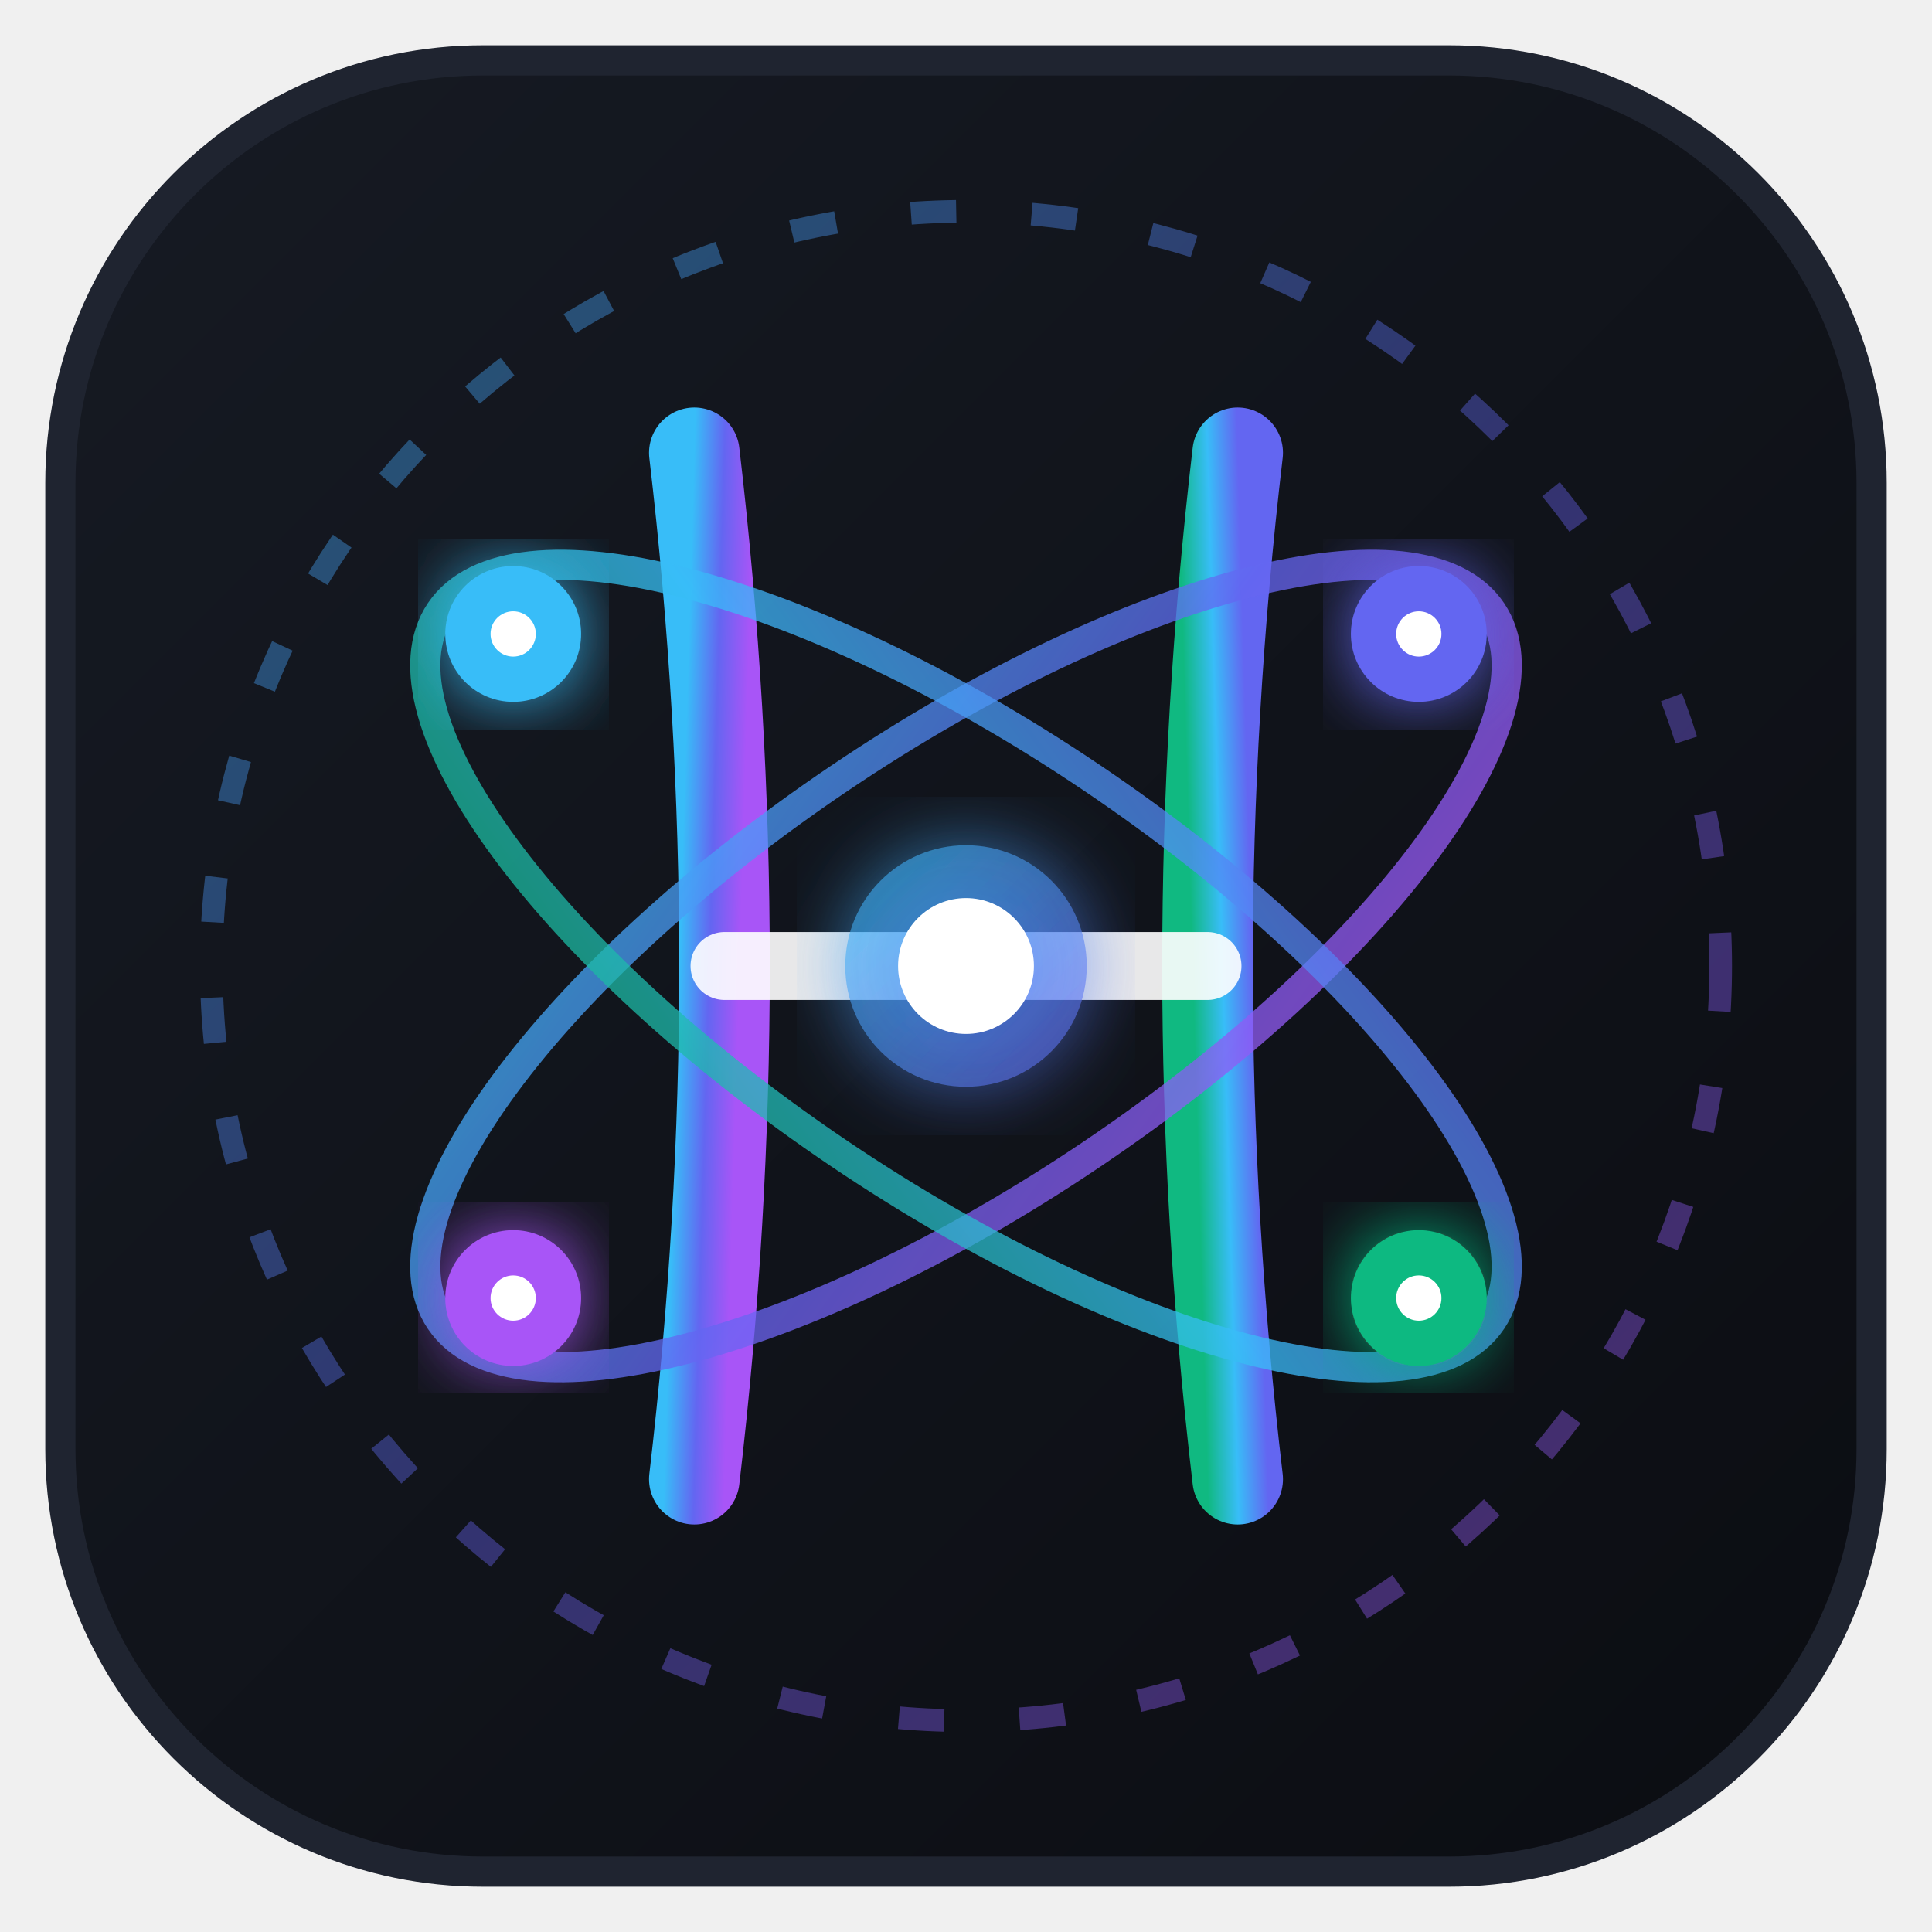
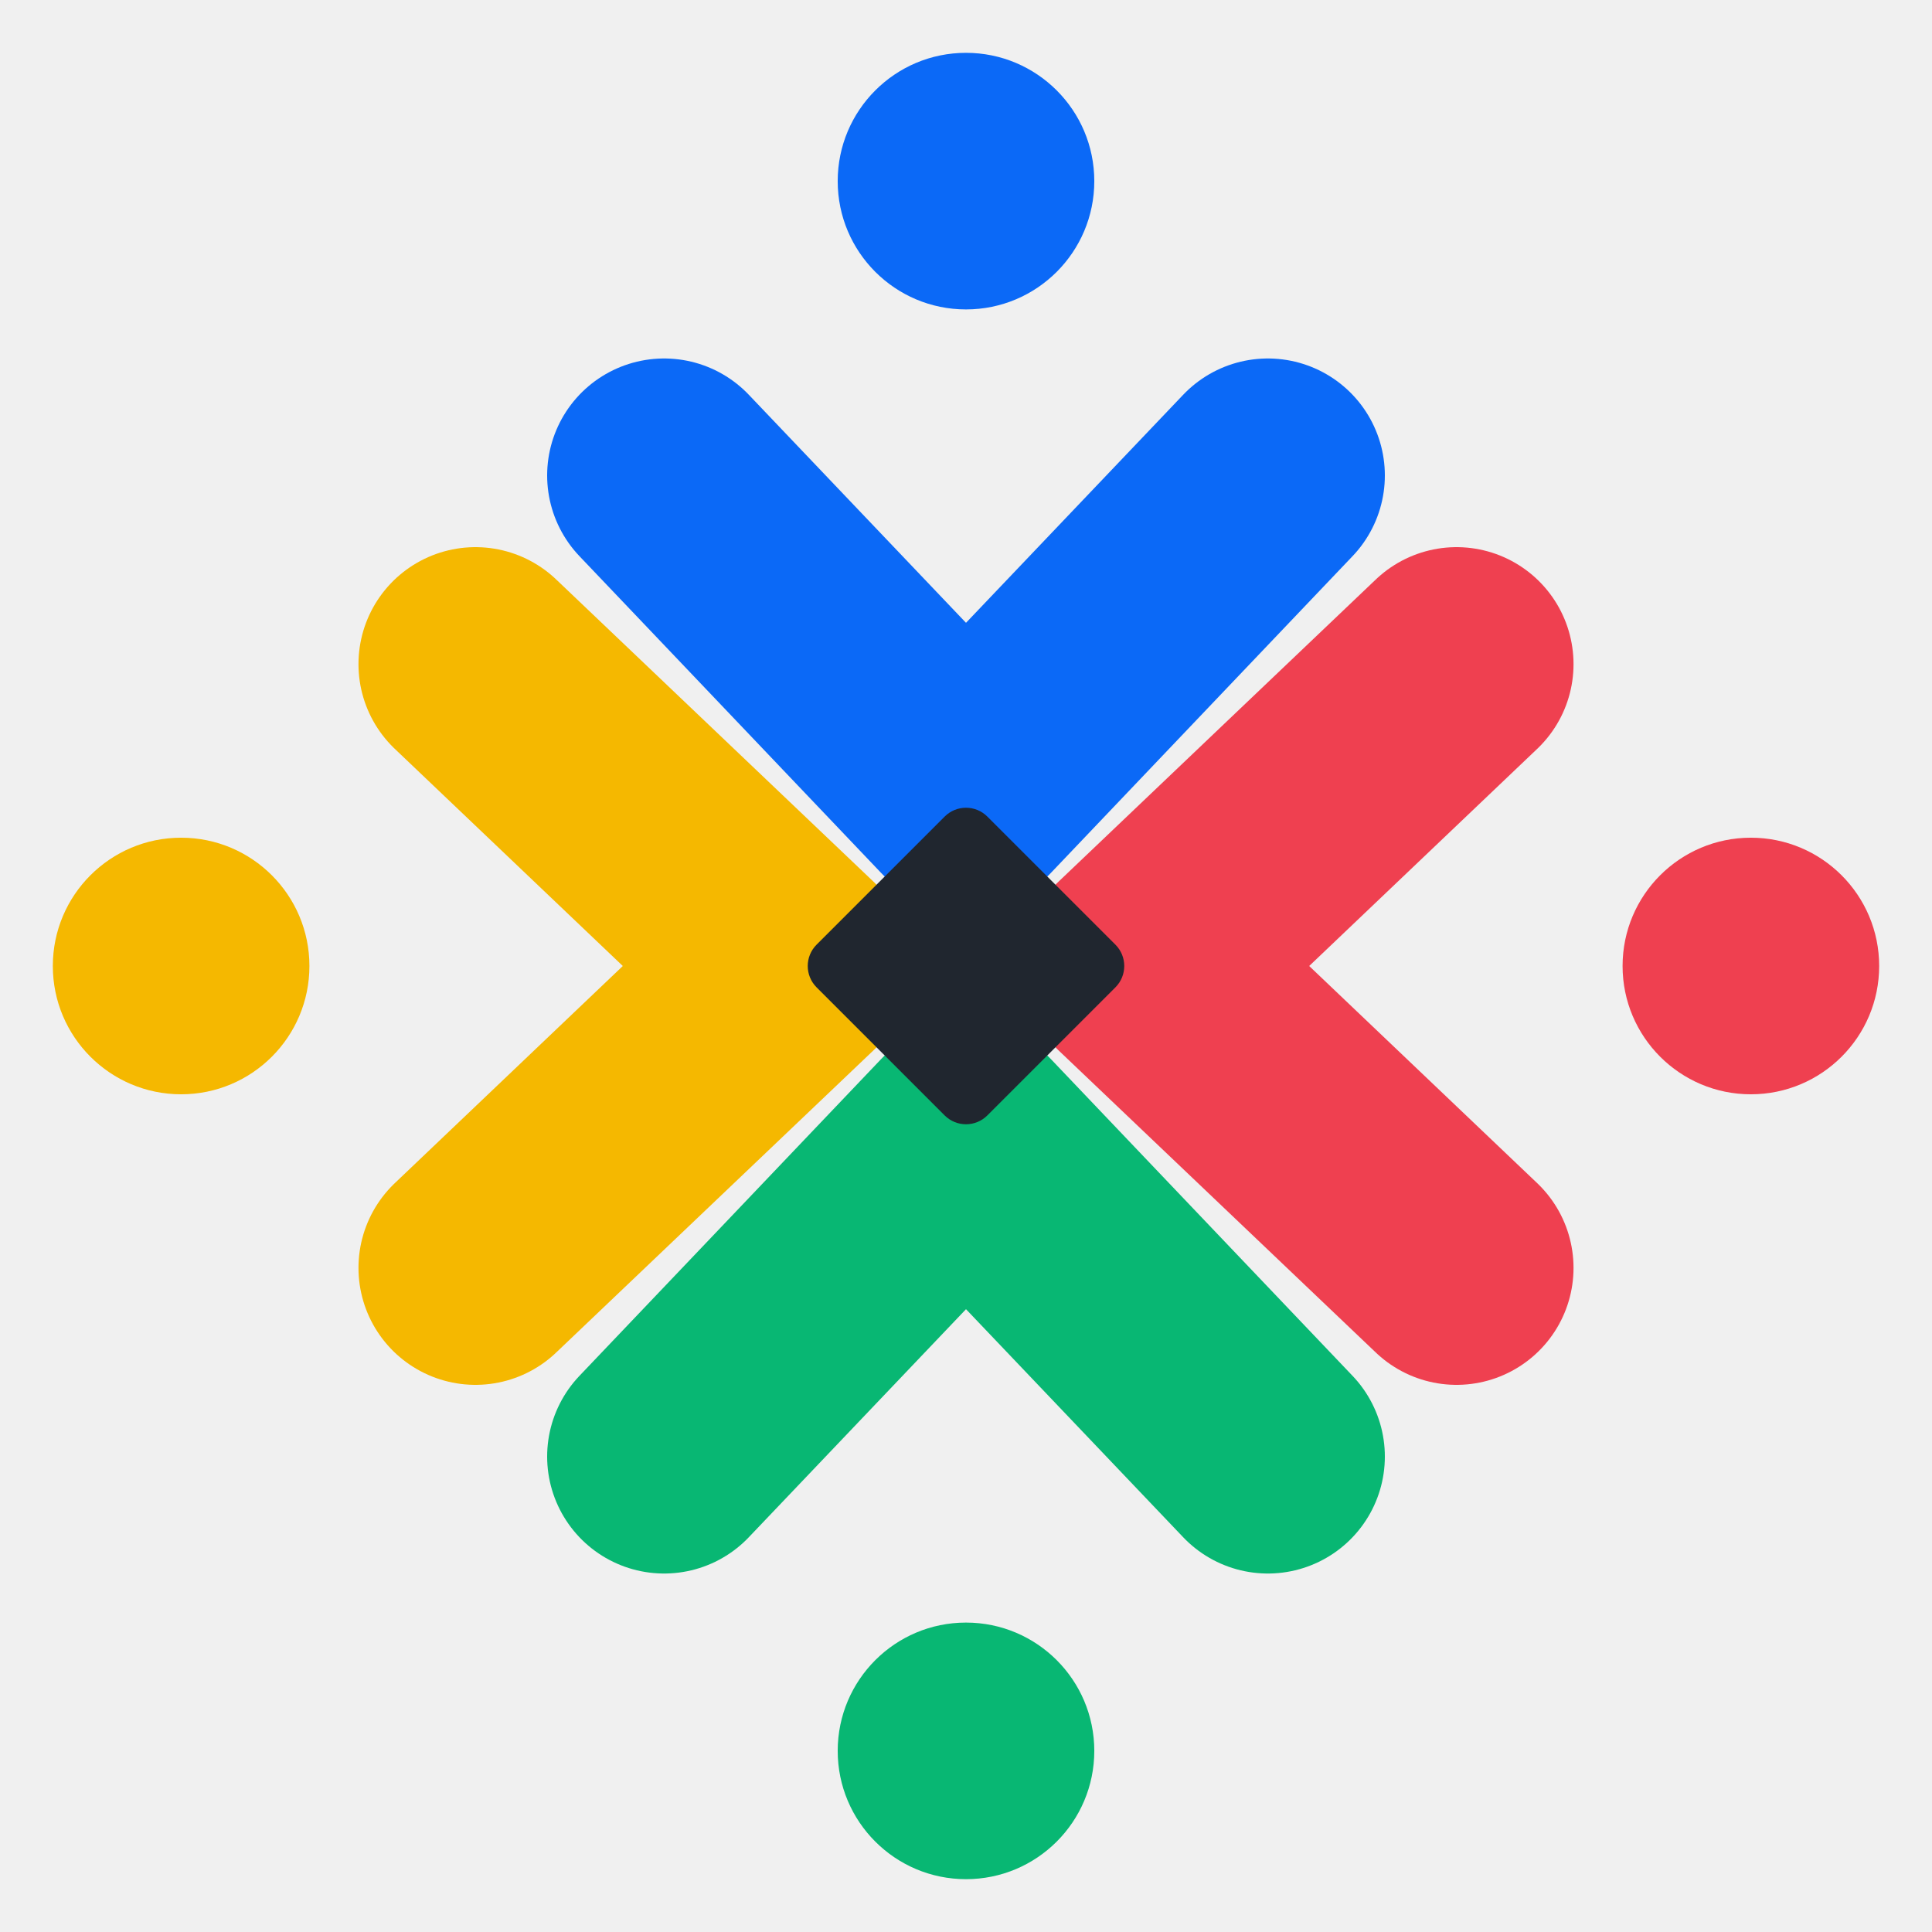
- <svg xmlns="http://www.w3.org/2000/svg" viewBox="0 0 128 128" width="100%" height="100%">
-   <defs>
-     <linearGradient id="hadronPlateGrad" x1="0%" y1="0%" x2="100%" y2="100%">
-       <stop offset="0%" stop-color="#161A23" />
-       <stop offset="100%" stop-color="#0B0D12" />
-     </linearGradient>
-     <linearGradient id="hadronBeam1" x1="0%" y1="0%" x2="100%" y2="100%">
-       <stop offset="0%" stop-color="#38BDF8" />
-       <stop offset="50%" stop-color="#6366F1" />
-       <stop offset="100%" stop-color="#A855F7" />
-     </linearGradient>
-     <linearGradient id="hadronBeam2" x1="100%" y1="0%" x2="0%" y2="100%">
-       <stop offset="0%" stop-color="#6366F1" />
-       <stop offset="50%" stop-color="#38BDF8" />
-       <stop offset="100%" stop-color="#10B981" />
-     </linearGradient>
-     <linearGradient id="hadronCoreGlow" x1="0%" y1="0%" x2="100%" y2="100%">
-       <stop offset="0%" stop-color="#38BDF8" stop-opacity="0.8" />
-       <stop offset="100%" stop-color="#6366F1" stop-opacity="0.8" />
-     </linearGradient>
-     <filter id="hadronGlow" x="-20%" y="-20%" width="140%" height="140%">
-       <feGaussianBlur stdDeviation="2.5" result="blur" />
-       <feMerge>
-         <feMergeNode in="blur" />
-         <feMergeNode in="SourceGraphic" />
-       </feMerge>
-     </filter>
-   </defs>
-   <rect x="4" y="4" width="120" height="120" rx="28" fill="url(#hadronPlateGrad)" stroke="#1F2430" stroke-width="2" />
-   <circle cx="64" cy="64" r="50" fill="none" stroke="url(#hadronBeam1)" stroke-width="1.5" stroke-dasharray="3 5" opacity="0.4" />
-   <path d="M 46 30 Q 50 64 46 98" fill="none" stroke="url(#hadronBeam1)" stroke-width="6" stroke-linecap="round" />
-   <path d="M 82 30 Q 78 64 82 98" fill="none" stroke="url(#hadronBeam2)" stroke-width="6" stroke-linecap="round" />
-   <path d="M 48 64 L 80 64" fill="none" stroke="#FFFFFF" stroke-width="4.5" stroke-linecap="round" opacity="0.9" />
-   <ellipse cx="64" cy="64" rx="42" ry="15" fill="none" stroke="url(#hadronBeam1)" stroke-width="2" transform="rotate(-34 64 64)" opacity="0.75" />
-   <ellipse cx="64" cy="64" rx="42" ry="15" fill="none" stroke="url(#hadronBeam2)" stroke-width="2" transform="rotate(34 64 64)" opacity="0.75" />
-   <circle cx="34" cy="42" r="4.5" fill="#38BDF8" filter="url(#hadronGlow)" />
-   <circle cx="34" cy="42" r="1.5" fill="#FFFFFF" />
-   <circle cx="94" cy="42" r="4.5" fill="#6366F1" filter="url(#hadronGlow)" />
-   <circle cx="94" cy="42" r="1.5" fill="#FFFFFF" />
-   <circle cx="94" cy="86" r="4.5" fill="#10B981" filter="url(#hadronGlow)" />
-   <circle cx="94" cy="86" r="1.5" fill="#FFFFFF" />
-   <circle cx="34" cy="86" r="4.5" fill="#A855F7" filter="url(#hadronGlow)" />
-   <circle cx="34" cy="86" r="1.5" fill="#FFFFFF" />
-   <circle cx="64" cy="64" r="8" fill="url(#hadronCoreGlow)" filter="url(#hadronGlow)" opacity="0.8" />
-   <circle cx="64" cy="64" r="4.5" fill="#FFFFFF" />
+ <svg xmlns="http://www.w3.org/2000/svg" width="512" height="512" viewBox="0 0 256 256">
+   <g fill="none" stroke-linecap="round" stroke-linejoin="round">
+     <path d="M88 63 128 105 168 63" stroke="#0B69F7" stroke-width="31" />
+     <path d="M193 88 151 128 193 168" stroke="#EF4050" stroke-width="31" />
+     <path d="M168 193 128 151 88 193" stroke="#08B773" stroke-width="31" />
+     <path d="M63 168 105 128 63 88" stroke="#F5B800" stroke-width="31" />
+   </g>
+   <g>
+     <circle cx="128" cy="24" r="17" fill="#0B69F7" />
+     <circle cx="232" cy="128" r="17" fill="#EF4050" />
+     <circle cx="128" cy="232" r="17" fill="#08B773" />
+     <circle cx="24" cy="128" r="17" fill="#F5B800" />
+     <rect x="112" y="112" width="32" height="32" rx="4" transform="rotate(45 128 128)" fill="#20262F" />
+   </g>
</svg>
